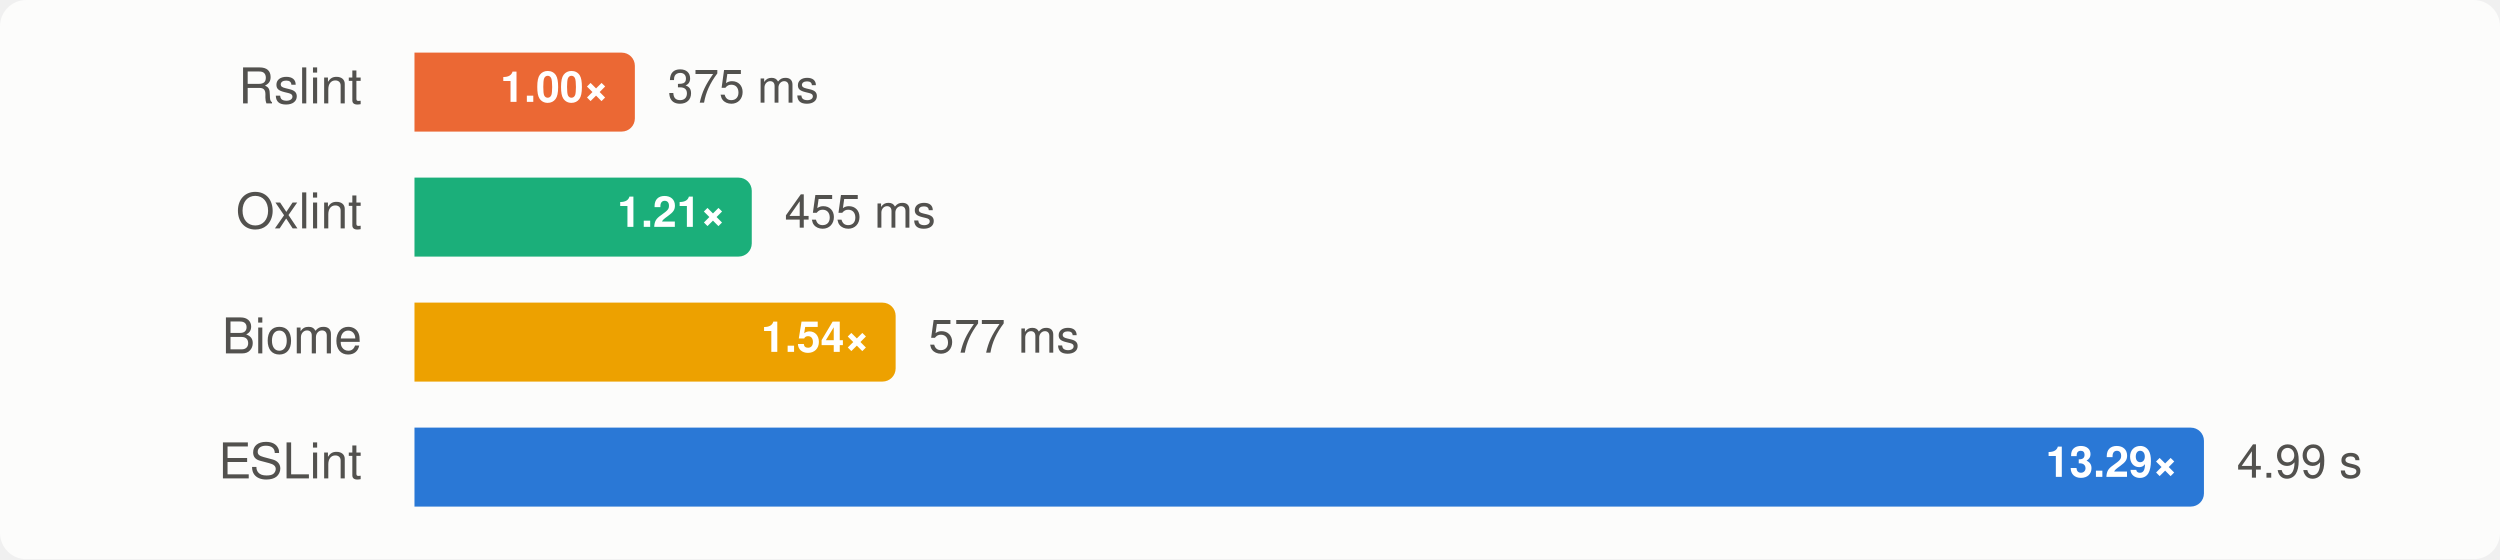
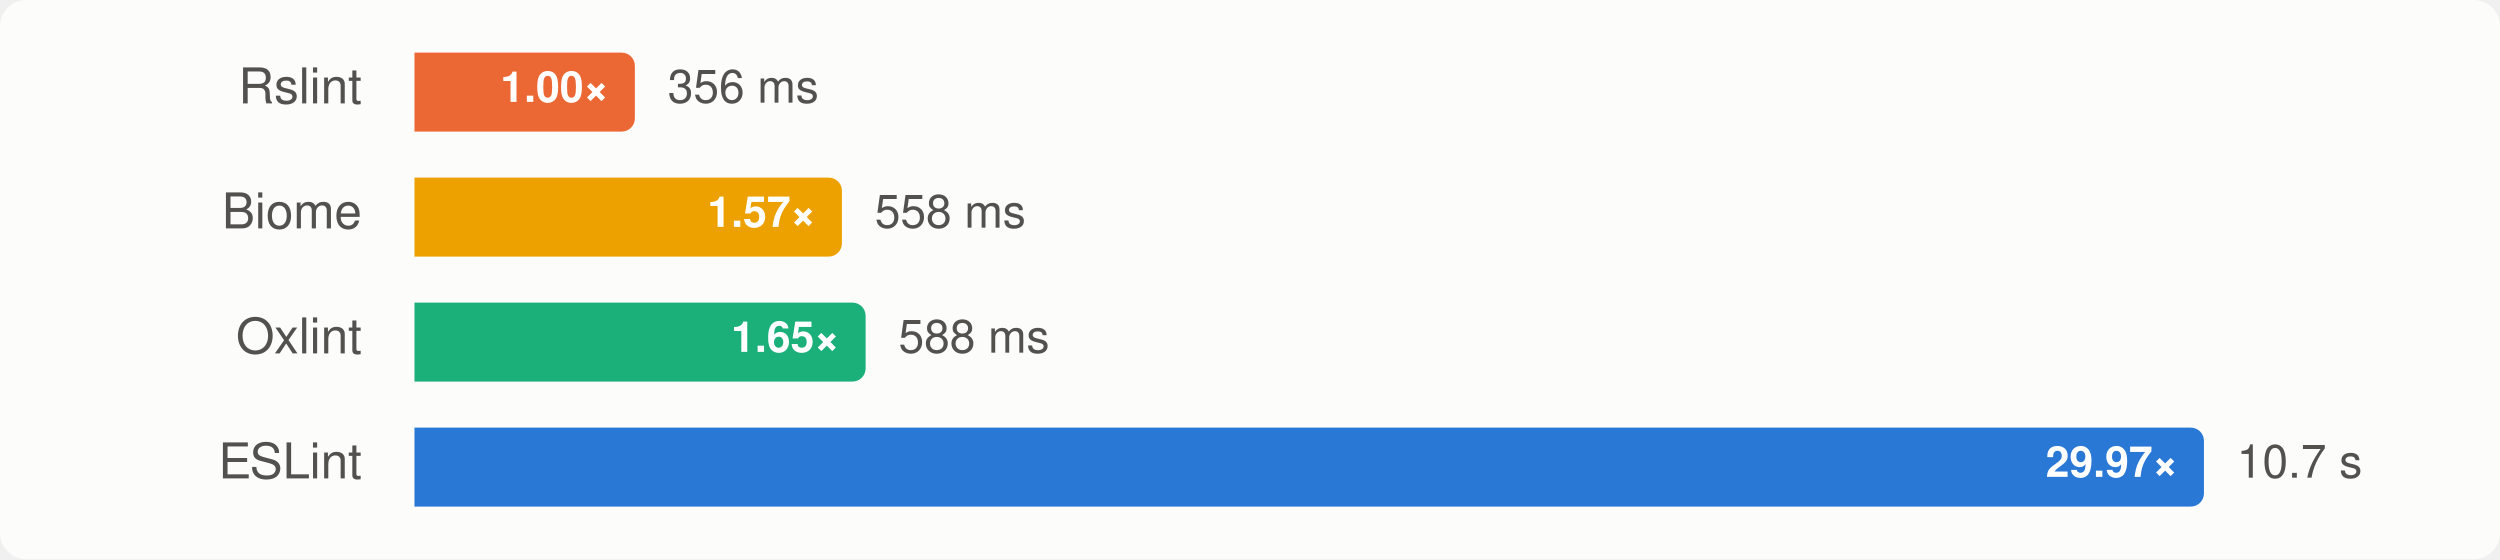
<svg xmlns="http://www.w3.org/2000/svg" width="760" height="170" viewBox="0 0 760 170" font-family="-apple-system, BlinkMacSystemFont, 'Segoe UI', Helvetica, Arial, sans-serif" role="img" aria-label="Group B, rstack-cli: median wall time, lower is better">
  <style>
    .surface { fill: #fcfcfb; }
    .t-primary { fill: #0b0b0b; }
    .t-secondary { fill: #52514e; }
    .ratio { fill: #ffffff; }
    .bar-eslint { fill: #2a78d6; }
    .bar-rslint { fill: #eb6834; }
    .bar-oxlint { fill: #1baf7a; }
    .bar-biome { fill: #eda100; }
    @media (prefers-color-scheme: dark) {
      .surface { fill: #1a1a19; }
      .t-primary { fill: #f0efec; }
      .t-secondary { fill: #c3c2b7; }
      .bar-eslint { fill: #3987e5; }
      .bar-rslint { fill: #d95926; }
      .bar-oxlint { fill: #199e70; }
      .bar-biome { fill: #c98500; }
    }
  </style>
  <rect class="surface" width="760" height="170" rx="8" />
  <g>
    <text class="t-secondary" x="110" y="28" text-anchor="end" dominant-baseline="central" font-size="15">Rslint</text>
    <path class="bar-rslint" d="M126,16H189A4,4 0 0 1 193,20V36A4,4 0 0 1 189,40H126Z" />
    <text class="ratio" x="185" y="28" text-anchor="end" dominant-baseline="central" font-size="13" font-weight="700">1.00×</text>
-     <text class="t-secondary" x="203" y="28" dominant-baseline="central" font-size="14">375 ms</text>
+     <text class="t-secondary" x="203" y="28" dominant-baseline="central" font-size="14">356 ms</text>
  </g>
  <g>
-     <text class="t-secondary" x="110" y="66" text-anchor="end" dominant-baseline="central" font-size="15">Oxlint</text>
-     <path class="bar-oxlint" d="M126,54H224.537A4,4 0 0 1 228.537,58V74A4,4 0 0 1 224.537,78H126Z" />
-     <text class="ratio" x="220.537" y="66" text-anchor="end" dominant-baseline="central" font-size="13" font-weight="700">1.21×</text>
-     <text class="t-secondary" x="238.537" y="66" dominant-baseline="central" font-size="14">455 ms</text>
+     <text class="t-secondary" x="110" y="66" text-anchor="end" dominant-baseline="central" font-size="15">Biome</text>
+     <path class="bar-biome" d="M126,54H251.939A4,4 0 0 1 255.939,58V74A4,4 0 0 1 251.939,78H126Z" />
+     <text class="ratio" x="247.939" y="66" text-anchor="end" dominant-baseline="central" font-size="13" font-weight="700">1.57×</text>
+     <text class="t-secondary" x="265.939" y="66" dominant-baseline="central" font-size="14">558 ms</text>
  </g>
  <g>
-     <text class="t-secondary" x="110" y="104" text-anchor="end" dominant-baseline="central" font-size="15">Biome</text>
-     <path class="bar-biome" d="M126,92H268.275A4,4 0 0 1 272.275,96V112A4,4 0 0 1 268.275,116H126Z" />
-     <text class="ratio" x="264.275" y="104" text-anchor="end" dominant-baseline="central" font-size="13" font-weight="700">1.54×</text>
-     <text class="t-secondary" x="282.275" y="104" dominant-baseline="central" font-size="14">577 ms</text>
+     <text class="t-secondary" x="110" y="104" text-anchor="end" dominant-baseline="central" font-size="15">Oxlint</text>
+     <path class="bar-oxlint" d="M126,92H259.148A4,4 0 0 1 263.148,96V112A4,4 0 0 1 259.148,116H126Z" />
+     <text class="ratio" x="255.148" y="104" text-anchor="end" dominant-baseline="central" font-size="13" font-weight="700">1.65×</text>
+     <text class="t-secondary" x="273.148" y="104" dominant-baseline="central" font-size="14">588 ms</text>
  </g>
  <g>
    <text class="t-secondary" x="110" y="142" text-anchor="end" dominant-baseline="central" font-size="15">ESLint</text>
    <path class="bar-eslint" d="M126,130H666A4,4 0 0 1 670,134V150A4,4 0 0 1 666,154H126Z" />
-     <text class="ratio" x="662" y="142" text-anchor="end" dominant-baseline="central" font-size="13" font-weight="700">13.29×</text>
-     <text class="t-secondary" x="680" y="142" dominant-baseline="central" font-size="14">4.99 s</text>
+     <text class="ratio" x="662" y="142" text-anchor="end" dominant-baseline="central" font-size="13" font-weight="700">29.97×</text>
+     <text class="t-secondary" x="680" y="142" dominant-baseline="central" font-size="14">10.7 s</text>
  </g>
</svg>
